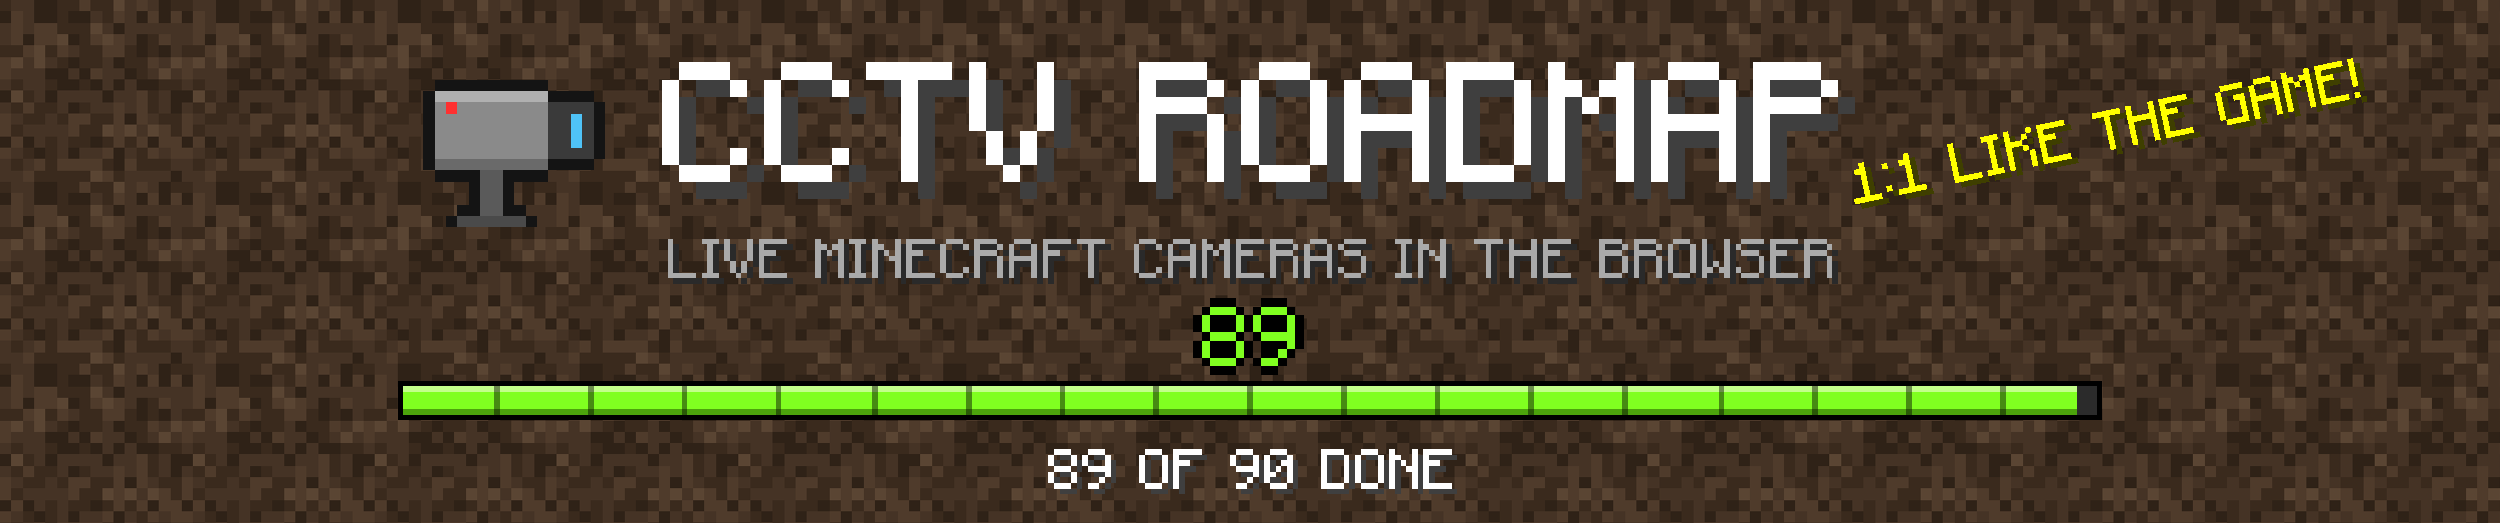
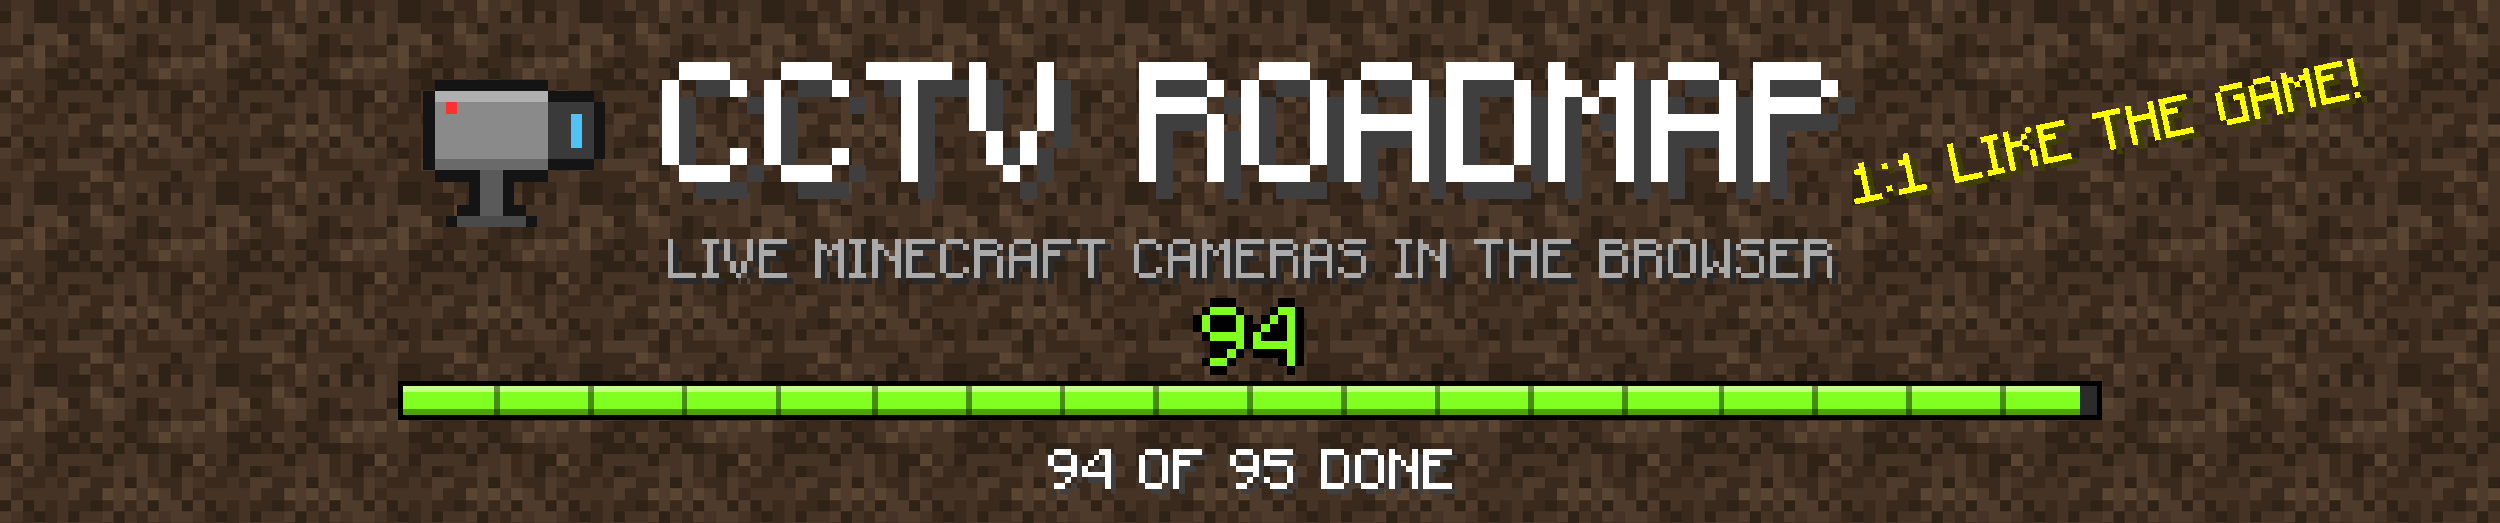
<svg xmlns="http://www.w3.org/2000/svg" width="880" height="184" viewBox="0 0 880 184" shape-rendering="crispEdges" role="img">
  <defs>
    <pattern id="dirt" width="64" height="64" patternUnits="userSpaceOnUse">
      <path fill="#3a2a1d" d="M0 0h4v4h-4zM20 0h8v4h-8zM32 0h8v4h-8zM60 0h4v4h-4zM20 4h4v4h-4zM36 4h4v4h-4zM20 8h12v4h-12zM28 12h4v4h-4zM52 12h4v4h-4zM0 16h8v4h-8zM16 16h4v4h-4zM28 16h8v4h-8zM44 16h4v4h-4zM52 16h4v4h-4zM20 20h4v4h-4zM28 20h8v4h-8zM44 20h8v4h-8zM48 24h4v4h-4zM4 28h4v4h-4zM16 28h4v4h-4zM28 28h4v4h-4zM56 28h8v4h-8zM8 32h4v4h-4zM52 32h4v4h-4zM4 36h4v4h-4zM12 36h8v4h-8zM28 36h4v4h-4zM52 36h4v4h-4zM8 40h8v4h-8zM20 40h4v4h-4zM32 40h8v4h-8zM56 40h8v4h-8zM4 44h4v4h-4zM28 44h8v4h-8zM60 44h4v4h-4zM16 48h4v4h-4zM24 48h8v4h-8zM36 48h4v4h-4zM44 48h4v4h-4zM8 52h4v4h-4zM16 52h4v4h-4zM48 52h4v4h-4zM4 56h4v4h-4zM16 56h4v4h-4zM36 56h4v4h-4zM48 56h12v4h-12zM12 60h20v4h-20zM40 60h4v4h-4z" />
      <path fill="#453325" d="M4 0h8v4h-8zM44 0h4v4h-4zM52 0h4v4h-4zM8 4h4v4h-4zM32 4h4v4h-4zM44 4h4v4h-4zM0 8h4v4h-4zM8 8h4v4h-4zM36 8h4v4h-4zM44 8h20v4h-20zM0 12h4v4h-4zM44 12h4v4h-4zM60 12h4v4h-4zM24 16h4v4h-4zM60 16h4v4h-4zM8 20h4v4h-4zM16 20h4v4h-4zM36 20h4v4h-4zM56 20h4v4h-4zM4 24h12v4h-12zM24 24h4v4h-4zM36 24h8v4h-8zM52 24h4v4h-4zM60 24h4v4h-4zM0 28h4v4h-4zM8 28h8v4h-8zM36 28h4v4h-4zM44 28h4v4h-4zM12 32h4v4h-4zM20 32h16v4h-16zM40 32h8v4h-8zM56 32h4v4h-4zM0 36h4v4h-4zM20 36h4v4h-4zM32 36h8v4h-8zM44 36h4v4h-4zM56 36h4v4h-4zM4 40h4v4h-4zM16 40h4v4h-4zM52 40h4v4h-4zM8 44h16v4h-16zM48 44h4v4h-4zM12 48h4v4h-4zM20 48h4v4h-4zM4 52h4v4h-4zM20 52h4v4h-4zM28 52h8v4h-8zM44 52h4v4h-4zM56 52h4v4h-4zM0 56h4v4h-4zM8 56h4v4h-4zM60 56h4v4h-4zM0 60h8v4h-8zM44 60h16v4h-16z" />
      <path fill="#2f2217" d="M12 0h8v4h-8zM56 0h4v4h-4zM0 4h4v4h-4zM12 4h8v4h-8zM24 4h8v4h-8zM48 4h4v4h-4zM56 4h4v4h-4zM40 8h4v4h-4zM8 12h4v4h-4zM24 12h4v4h-4zM48 12h4v4h-4zM48 16h4v4h-4zM56 16h4v4h-4zM24 20h4v4h-4zM40 20h4v4h-4zM16 24h8v4h-8zM28 24h4v4h-4zM44 24h4v4h-4zM20 28h8v4h-8zM32 28h4v4h-4zM40 28h4v4h-4zM48 28h8v4h-8zM0 32h4v4h-4zM16 32h4v4h-4zM36 32h4v4h-4zM60 32h4v4h-4zM24 36h4v4h-4zM60 36h4v4h-4zM44 40h4v4h-4zM0 48h4v4h-4zM8 48h4v4h-4zM32 48h4v4h-4zM52 48h4v4h-4zM12 52h4v4h-4zM24 52h4v4h-4zM40 52h4v4h-4zM40 56h4v4h-4zM60 60h4v4h-4z" />
      <path fill="#4f3b2b" d="M28 0h4v4h-4zM48 0h4v4h-4zM4 4h4v4h-4zM40 4h4v4h-4zM52 4h4v4h-4zM60 4h4v4h-4zM4 8h4v4h-4zM12 8h8v4h-8zM4 12h4v4h-4zM12 12h8v4h-8zM32 12h4v4h-4zM40 12h4v4h-4zM56 12h4v4h-4zM8 16h4v4h-4zM20 16h4v4h-4zM36 16h8v4h-8zM0 20h4v4h-4zM52 20h4v4h-4zM0 24h4v4h-4zM32 24h4v4h-4zM48 32h4v4h-4zM8 36h4v4h-4zM40 36h4v4h-4zM48 36h4v4h-4zM0 40h4v4h-4zM24 40h8v4h-8zM40 40h4v4h-4zM48 40h4v4h-4zM0 44h4v4h-4zM24 44h4v4h-4zM40 44h4v4h-4zM56 44h4v4h-4zM4 48h4v4h-4zM40 48h4v4h-4zM48 48h4v4h-4zM56 48h8v4h-8zM0 52h4v4h-4zM36 52h4v4h-4zM52 52h4v4h-4zM60 52h4v4h-4zM12 56h4v4h-4zM20 56h16v4h-16zM44 56h4v4h-4zM8 60h4v4h-4zM36 60h4v4h-4z" />
      <path fill="#5a4533" d="M40 0h4v4h-4zM32 8h4v4h-4zM20 12h4v4h-4zM36 12h4v4h-4zM12 16h4v4h-4zM4 20h4v4h-4zM12 20h4v4h-4zM60 20h4v4h-4zM56 24h4v4h-4zM4 32h4v4h-4zM36 44h4v4h-4zM44 44h4v4h-4zM52 44h4v4h-4zM32 60h4v4h-4z" />
    </pattern>
  </defs>
  <rect x="0" y="0" width="880" height="184" fill="url(#dirt)" />
  <path fill="#3f3f3f" d="M245 28h18v6h-18zM239 34h6v6h-6zM263 34h6v6h-6zM239 40h6v6h-6zM239 46h6v6h-6zM239 52h6v6h-6zM239 58h6v6h-6zM263 58h6v6h-6zM245 64h18v6h-18zM281 28h18v6h-18zM275 34h6v6h-6zM299 34h6v6h-6zM275 40h6v6h-6zM275 46h6v6h-6zM275 52h6v6h-6zM275 58h6v6h-6zM299 58h6v6h-6zM281 64h18v6h-18zM311 28h30v6h-30zM323 34h6v6h-6zM323 40h6v6h-6zM323 46h6v6h-6zM323 52h6v6h-6zM323 58h6v6h-6zM323 64h6v6h-6zM347 28h6v6h-6zM371 28h6v6h-6zM347 34h6v6h-6zM371 34h6v6h-6zM347 40h6v6h-6zM371 40h6v6h-6zM347 46h6v6h-6zM371 46h6v6h-6zM353 52h6v6h-6zM365 52h6v6h-6zM353 58h6v6h-6zM365 58h6v6h-6zM359 64h6v6h-6zM407 28h24v6h-24zM407 34h6v6h-6zM431 34h6v6h-6zM407 40h24v6h-24zM407 46h6v6h-6zM431 46h6v6h-6zM407 52h6v6h-6zM431 52h6v6h-6zM407 58h6v6h-6zM431 58h6v6h-6zM407 64h6v6h-6zM431 64h6v6h-6zM449 28h18v6h-18zM443 34h6v6h-6zM467 34h6v6h-6zM443 40h6v6h-6zM467 40h6v6h-6zM443 46h6v6h-6zM467 46h6v6h-6zM443 52h6v6h-6zM467 52h6v6h-6zM443 58h6v6h-6zM467 58h6v6h-6zM449 64h18v6h-18zM485 28h18v6h-18zM479 34h6v6h-6zM503 34h6v6h-6zM479 40h6v6h-6zM503 40h6v6h-6zM479 46h30v6h-30zM479 52h6v6h-6zM503 52h6v6h-6zM479 58h6v6h-6zM503 58h6v6h-6zM479 64h6v6h-6zM503 64h6v6h-6zM515 28h24v6h-24zM515 34h6v6h-6zM539 34h6v6h-6zM515 40h6v6h-6zM539 40h6v6h-6zM515 46h6v6h-6zM539 46h6v6h-6zM515 52h6v6h-6zM539 52h6v6h-6zM515 58h6v6h-6zM539 58h6v6h-6zM515 64h24v6h-24zM551 28h6v6h-6zM575 28h6v6h-6zM551 34h12v6h-12zM569 34h12v6h-12zM551 40h6v6h-6zM563 40h6v6h-6zM575 40h6v6h-6zM551 46h6v6h-6zM575 46h6v6h-6zM551 52h6v6h-6zM575 52h6v6h-6zM551 58h6v6h-6zM575 58h6v6h-6zM551 64h6v6h-6zM575 64h6v6h-6zM593 28h18v6h-18zM587 34h6v6h-6zM611 34h6v6h-6zM587 40h6v6h-6zM611 40h6v6h-6zM587 46h30v6h-30zM587 52h6v6h-6zM611 52h6v6h-6zM587 58h6v6h-6zM611 58h6v6h-6zM587 64h6v6h-6zM611 64h6v6h-6zM623 28h24v6h-24zM623 34h6v6h-6zM647 34h6v6h-6zM623 40h24v6h-24zM623 46h6v6h-6zM623 52h6v6h-6zM623 58h6v6h-6zM623 64h6v6h-6z" />
  <path fill="#ffffff" d="M239 22h18v6h-18zM233 28h6v6h-6zM257 28h6v6h-6zM233 34h6v6h-6zM233 40h6v6h-6zM233 46h6v6h-6zM233 52h6v6h-6zM257 52h6v6h-6zM239 58h18v6h-18zM275 22h18v6h-18zM269 28h6v6h-6zM293 28h6v6h-6zM269 34h6v6h-6zM269 40h6v6h-6zM269 46h6v6h-6zM269 52h6v6h-6zM293 52h6v6h-6zM275 58h18v6h-18zM305 22h30v6h-30zM317 28h6v6h-6zM317 34h6v6h-6zM317 40h6v6h-6zM317 46h6v6h-6zM317 52h6v6h-6zM317 58h6v6h-6zM341 22h6v6h-6zM365 22h6v6h-6zM341 28h6v6h-6zM365 28h6v6h-6zM341 34h6v6h-6zM365 34h6v6h-6zM341 40h6v6h-6zM365 40h6v6h-6zM347 46h6v6h-6zM359 46h6v6h-6zM347 52h6v6h-6zM359 52h6v6h-6zM353 58h6v6h-6zM401 22h24v6h-24zM401 28h6v6h-6zM425 28h6v6h-6zM401 34h24v6h-24zM401 40h6v6h-6zM425 40h6v6h-6zM401 46h6v6h-6zM425 46h6v6h-6zM401 52h6v6h-6zM425 52h6v6h-6zM401 58h6v6h-6zM425 58h6v6h-6zM443 22h18v6h-18zM437 28h6v6h-6zM461 28h6v6h-6zM437 34h6v6h-6zM461 34h6v6h-6zM437 40h6v6h-6zM461 40h6v6h-6zM437 46h6v6h-6zM461 46h6v6h-6zM437 52h6v6h-6zM461 52h6v6h-6zM443 58h18v6h-18zM479 22h18v6h-18zM473 28h6v6h-6zM497 28h6v6h-6zM473 34h6v6h-6zM497 34h6v6h-6zM473 40h30v6h-30zM473 46h6v6h-6zM497 46h6v6h-6zM473 52h6v6h-6zM497 52h6v6h-6zM473 58h6v6h-6zM497 58h6v6h-6zM509 22h24v6h-24zM509 28h6v6h-6zM533 28h6v6h-6zM509 34h6v6h-6zM533 34h6v6h-6zM509 40h6v6h-6zM533 40h6v6h-6zM509 46h6v6h-6zM533 46h6v6h-6zM509 52h6v6h-6zM533 52h6v6h-6zM509 58h24v6h-24zM545 22h6v6h-6zM569 22h6v6h-6zM545 28h12v6h-12zM563 28h12v6h-12zM545 34h6v6h-6zM557 34h6v6h-6zM569 34h6v6h-6zM545 40h6v6h-6zM569 40h6v6h-6zM545 46h6v6h-6zM569 46h6v6h-6zM545 52h6v6h-6zM569 52h6v6h-6zM545 58h6v6h-6zM569 58h6v6h-6zM587 22h18v6h-18zM581 28h6v6h-6zM605 28h6v6h-6zM581 34h6v6h-6zM605 34h6v6h-6zM581 40h30v6h-30zM581 46h6v6h-6zM605 46h6v6h-6zM581 52h6v6h-6zM605 52h6v6h-6zM581 58h6v6h-6zM605 58h6v6h-6zM617 22h24v6h-24zM617 28h6v6h-6zM641 28h6v6h-6zM617 34h24v6h-24zM617 40h6v6h-6zM617 46h6v6h-6zM617 52h6v6h-6zM617 58h6v6h-6z" />
  <path fill="#141414" d="M153 28h40v4h-40zM149 32h4v4h-4zM193 32h16v4h-16zM149 36h4v4h-4zM209 36h4v4h-4zM149 40h4v4h-4zM209 40h4v4h-4zM149 44h4v4h-4zM209 44h4v4h-4zM149 48h4v4h-4zM209 48h4v4h-4zM149 52h4v4h-4zM209 52h4v4h-4zM149 56h4v4h-4zM193 56h16v4h-16zM153 60h16v4h-16zM177 60h16v4h-16zM165 64h4v4h-4zM177 64h4v4h-4zM165 68h4v4h-4zM177 68h4v4h-4zM161 72h8v4h-8zM177 72h8v4h-8zM157 76h4v4h-4zM185 76h4v4h-4z" />
  <path fill="#b0b0b0" d="M153 32h40v4h-40z" />
  <path fill="#8a8a8a" d="M153 36h4v4h-4zM161 36h32v4h-32zM153 40h40v4h-40zM153 44h40v4h-40zM153 48h40v4h-40zM153 52h40v4h-40z" />
  <path fill="#ff3030" d="M157 36h4v4h-4z" />
  <path fill="#3a3a3a" d="M193 36h16v4h-16zM193 40h8v4h-8zM205 40h4v4h-4zM193 44h8v4h-8zM205 44h4v4h-4zM193 48h8v4h-8zM205 48h4v4h-4zM193 52h16v4h-16z" />
  <path fill="#4fc3f7" d="M201 40h4v4h-4zM201 44h4v4h-4zM201 48h4v4h-4z" />
  <path fill="#6a6a6a" d="M153 56h40v4h-40z" />
  <path fill="#5a5a5a" d="M169 60h8v4h-8zM169 64h8v4h-8zM169 68h8v4h-8zM169 72h8v4h-8z" />
  <path fill="#4a4a4a" d="M161 76h24v4h-24z" />
  <g transform="translate(653 72) rotate(-12)">
    <path fill="#3f3f00" d="M6 -12h2v2h-2zM4 -10h4v2h-4zM6 -8h2v2h-2zM6 -6h2v2h-2zM6 -4h2v2h-2zM6 -2h2v2h-2zM2 0h10v2h-10zM14 -10h2v2h-2zM14 -2h2v2h-2zM22 -12h2v2h-2zM20 -10h4v2h-4zM22 -8h2v2h-2zM22 -6h2v2h-2zM22 -4h2v2h-2zM22 -2h2v2h-2zM18 0h10v2h-10zM38 -12h2v2h-2zM38 -10h2v2h-2zM38 -8h2v2h-2zM38 -6h2v2h-2zM38 -4h2v2h-2zM38 -2h2v2h-2zM38 0h10v2h-10zM50 -12h6v2h-6zM52 -10h2v2h-2zM52 -8h2v2h-2zM52 -6h2v2h-2zM52 -4h2v2h-2zM52 -2h2v2h-2zM50 0h6v2h-6zM58 -12h2v2h-2zM66 -12h2v2h-2zM58 -10h2v2h-2zM64 -10h2v2h-2zM58 -8h6v2h-6zM58 -6h2v2h-2zM64 -6h2v2h-2zM58 -4h2v2h-2zM66 -4h2v2h-2zM58 -2h2v2h-2zM66 -2h2v2h-2zM58 0h2v2h-2zM66 0h2v2h-2zM70 -12h10v2h-10zM70 -10h2v2h-2zM70 -8h6v2h-6zM70 -6h2v2h-2zM70 -4h2v2h-2zM70 -2h2v2h-2zM70 0h10v2h-10zM90 -12h10v2h-10zM94 -10h2v2h-2zM94 -8h2v2h-2zM94 -6h2v2h-2zM94 -4h2v2h-2zM94 -2h2v2h-2zM94 0h2v2h-2zM102 -12h2v2h-2zM110 -12h2v2h-2zM102 -10h2v2h-2zM110 -10h2v2h-2zM102 -8h10v2h-10zM102 -6h2v2h-2zM110 -6h2v2h-2zM102 -4h2v2h-2zM110 -4h2v2h-2zM102 -2h2v2h-2zM110 -2h2v2h-2zM102 0h2v2h-2zM110 0h2v2h-2zM114 -12h10v2h-10zM114 -10h2v2h-2zM114 -8h6v2h-6zM114 -6h2v2h-2zM114 -4h2v2h-2zM114 -2h2v2h-2zM114 0h10v2h-10zM136 -12h8v2h-8zM134 -10h2v2h-2zM134 -8h2v2h-2zM140 -8h4v2h-4zM134 -6h2v2h-2zM142 -6h2v2h-2zM134 -4h2v2h-2zM142 -4h2v2h-2zM134 -2h2v2h-2zM142 -2h2v2h-2zM136 0h8v2h-8zM148 -12h6v2h-6zM146 -10h2v2h-2zM154 -10h2v2h-2zM146 -8h2v2h-2zM154 -8h2v2h-2zM146 -6h10v2h-10zM146 -4h2v2h-2zM154 -4h2v2h-2zM146 -2h2v2h-2zM154 -2h2v2h-2zM146 0h2v2h-2zM154 0h2v2h-2zM158 -12h2v2h-2zM166 -12h2v2h-2zM158 -10h4v2h-4zM164 -10h4v2h-4zM158 -8h2v2h-2zM162 -8h2v2h-2zM166 -8h2v2h-2zM158 -6h2v2h-2zM166 -6h2v2h-2zM158 -4h2v2h-2zM166 -4h2v2h-2zM158 -2h2v2h-2zM166 -2h2v2h-2zM158 0h2v2h-2zM166 0h2v2h-2zM170 -12h10v2h-10zM170 -10h2v2h-2zM170 -8h6v2h-6zM170 -6h2v2h-2zM170 -4h2v2h-2zM170 -2h2v2h-2zM170 0h10v2h-10zM182 -12h2v2h-2zM182 -10h2v2h-2zM182 -8h2v2h-2zM182 -6h2v2h-2zM182 -4h2v2h-2zM182 0h2v2h-2z" />
    <path fill="#ffff00" d="M4 -14h2v2h-2zM2 -12h4v2h-4zM4 -10h2v2h-2zM4 -8h2v2h-2zM4 -6h2v2h-2zM4 -4h2v2h-2zM0 -2h10v2h-10zM12 -12h2v2h-2zM12 -4h2v2h-2zM20 -14h2v2h-2zM18 -12h4v2h-4zM20 -10h2v2h-2zM20 -8h2v2h-2zM20 -6h2v2h-2zM20 -4h2v2h-2zM16 -2h10v2h-10zM36 -14h2v2h-2zM36 -12h2v2h-2zM36 -10h2v2h-2zM36 -8h2v2h-2zM36 -6h2v2h-2zM36 -4h2v2h-2zM36 -2h10v2h-10zM48 -14h6v2h-6zM50 -12h2v2h-2zM50 -10h2v2h-2zM50 -8h2v2h-2zM50 -6h2v2h-2zM50 -4h2v2h-2zM48 -2h6v2h-6zM56 -14h2v2h-2zM64 -14h2v2h-2zM56 -12h2v2h-2zM62 -12h2v2h-2zM56 -10h6v2h-6zM56 -8h2v2h-2zM62 -8h2v2h-2zM56 -6h2v2h-2zM64 -6h2v2h-2zM56 -4h2v2h-2zM64 -4h2v2h-2zM56 -2h2v2h-2zM64 -2h2v2h-2zM68 -14h10v2h-10zM68 -12h2v2h-2zM68 -10h6v2h-6zM68 -8h2v2h-2zM68 -6h2v2h-2zM68 -4h2v2h-2zM68 -2h10v2h-10zM88 -14h10v2h-10zM92 -12h2v2h-2zM92 -10h2v2h-2zM92 -8h2v2h-2zM92 -6h2v2h-2zM92 -4h2v2h-2zM92 -2h2v2h-2zM100 -14h2v2h-2zM108 -14h2v2h-2zM100 -12h2v2h-2zM108 -12h2v2h-2zM100 -10h10v2h-10zM100 -8h2v2h-2zM108 -8h2v2h-2zM100 -6h2v2h-2zM108 -6h2v2h-2zM100 -4h2v2h-2zM108 -4h2v2h-2zM100 -2h2v2h-2zM108 -2h2v2h-2zM112 -14h10v2h-10zM112 -12h2v2h-2zM112 -10h6v2h-6zM112 -8h2v2h-2zM112 -6h2v2h-2zM112 -4h2v2h-2zM112 -2h10v2h-10zM134 -14h8v2h-8zM132 -12h2v2h-2zM132 -10h2v2h-2zM138 -10h4v2h-4zM132 -8h2v2h-2zM140 -8h2v2h-2zM132 -6h2v2h-2zM140 -6h2v2h-2zM132 -4h2v2h-2zM140 -4h2v2h-2zM134 -2h8v2h-8zM146 -14h6v2h-6zM144 -12h2v2h-2zM152 -12h2v2h-2zM144 -10h2v2h-2zM152 -10h2v2h-2zM144 -8h10v2h-10zM144 -6h2v2h-2zM152 -6h2v2h-2zM144 -4h2v2h-2zM152 -4h2v2h-2zM144 -2h2v2h-2zM152 -2h2v2h-2zM156 -14h2v2h-2zM164 -14h2v2h-2zM156 -12h4v2h-4zM162 -12h4v2h-4zM156 -10h2v2h-2zM160 -10h2v2h-2zM164 -10h2v2h-2zM156 -8h2v2h-2zM164 -8h2v2h-2zM156 -6h2v2h-2zM164 -6h2v2h-2zM156 -4h2v2h-2zM164 -4h2v2h-2zM156 -2h2v2h-2zM164 -2h2v2h-2zM168 -14h10v2h-10zM168 -12h2v2h-2zM168 -10h6v2h-6zM168 -8h2v2h-2zM168 -6h2v2h-2zM168 -4h2v2h-2zM168 -2h10v2h-10zM180 -14h2v2h-2zM180 -12h2v2h-2zM180 -10h2v2h-2zM180 -8h2v2h-2zM180 -6h2v2h-2zM180 -2h2v2h-2z" />
  </g>
  <path fill="#2a2a2a" d="M237 86h2v2h-2zM237 88h2v2h-2zM237 90h2v2h-2zM237 92h2v2h-2zM237 94h2v2h-2zM237 96h2v2h-2zM237 98h10v2h-10zM249 86h6v2h-6zM251 88h2v2h-2zM251 90h2v2h-2zM251 92h2v2h-2zM251 94h2v2h-2zM251 96h2v2h-2zM249 98h6v2h-6zM257 86h2v2h-2zM265 86h2v2h-2zM257 88h2v2h-2zM265 88h2v2h-2zM257 90h2v2h-2zM265 90h2v2h-2zM257 92h2v2h-2zM265 92h2v2h-2zM259 94h2v2h-2zM263 94h2v2h-2zM259 96h2v2h-2zM263 96h2v2h-2zM261 98h2v2h-2zM269 86h10v2h-10zM269 88h2v2h-2zM269 90h6v2h-6zM269 92h2v2h-2zM269 94h2v2h-2zM269 96h2v2h-2zM269 98h10v2h-10zM289 86h2v2h-2zM297 86h2v2h-2zM289 88h4v2h-4zM295 88h4v2h-4zM289 90h2v2h-2zM293 90h2v2h-2zM297 90h2v2h-2zM289 92h2v2h-2zM297 92h2v2h-2zM289 94h2v2h-2zM297 94h2v2h-2zM289 96h2v2h-2zM297 96h2v2h-2zM289 98h2v2h-2zM297 98h2v2h-2zM301 86h6v2h-6zM303 88h2v2h-2zM303 90h2v2h-2zM303 92h2v2h-2zM303 94h2v2h-2zM303 96h2v2h-2zM301 98h6v2h-6zM309 86h2v2h-2zM317 86h2v2h-2zM309 88h4v2h-4zM317 88h2v2h-2zM309 90h2v2h-2zM313 90h2v2h-2zM317 90h2v2h-2zM309 92h2v2h-2zM315 92h4v2h-4zM309 94h2v2h-2zM317 94h2v2h-2zM309 96h2v2h-2zM317 96h2v2h-2zM309 98h2v2h-2zM317 98h2v2h-2zM321 86h10v2h-10zM321 88h2v2h-2zM321 90h6v2h-6zM321 92h2v2h-2zM321 94h2v2h-2zM321 96h2v2h-2zM321 98h10v2h-10zM335 86h6v2h-6zM333 88h2v2h-2zM341 88h2v2h-2zM333 90h2v2h-2zM333 92h2v2h-2zM333 94h2v2h-2zM333 96h2v2h-2zM341 96h2v2h-2zM335 98h6v2h-6zM345 86h8v2h-8zM345 88h2v2h-2zM353 88h2v2h-2zM345 90h8v2h-8zM345 92h2v2h-2zM353 92h2v2h-2zM345 94h2v2h-2zM353 94h2v2h-2zM345 96h2v2h-2zM353 96h2v2h-2zM345 98h2v2h-2zM353 98h2v2h-2zM359 86h6v2h-6zM357 88h2v2h-2zM365 88h2v2h-2zM357 90h2v2h-2zM365 90h2v2h-2zM357 92h10v2h-10zM357 94h2v2h-2zM365 94h2v2h-2zM357 96h2v2h-2zM365 96h2v2h-2zM357 98h2v2h-2zM365 98h2v2h-2zM369 86h10v2h-10zM369 88h2v2h-2zM369 90h6v2h-6zM369 92h2v2h-2zM369 94h2v2h-2zM369 96h2v2h-2zM369 98h2v2h-2zM381 86h10v2h-10zM385 88h2v2h-2zM385 90h2v2h-2zM385 92h2v2h-2zM385 94h2v2h-2zM385 96h2v2h-2zM385 98h2v2h-2zM403 86h6v2h-6zM401 88h2v2h-2zM409 88h2v2h-2zM401 90h2v2h-2zM401 92h2v2h-2zM401 94h2v2h-2zM401 96h2v2h-2zM409 96h2v2h-2zM403 98h6v2h-6zM415 86h6v2h-6zM413 88h2v2h-2zM421 88h2v2h-2zM413 90h2v2h-2zM421 90h2v2h-2zM413 92h10v2h-10zM413 94h2v2h-2zM421 94h2v2h-2zM413 96h2v2h-2zM421 96h2v2h-2zM413 98h2v2h-2zM421 98h2v2h-2zM425 86h2v2h-2zM433 86h2v2h-2zM425 88h4v2h-4zM431 88h4v2h-4zM425 90h2v2h-2zM429 90h2v2h-2zM433 90h2v2h-2zM425 92h2v2h-2zM433 92h2v2h-2zM425 94h2v2h-2zM433 94h2v2h-2zM425 96h2v2h-2zM433 96h2v2h-2zM425 98h2v2h-2zM433 98h2v2h-2zM437 86h10v2h-10zM437 88h2v2h-2zM437 90h6v2h-6zM437 92h2v2h-2zM437 94h2v2h-2zM437 96h2v2h-2zM437 98h10v2h-10zM449 86h8v2h-8zM449 88h2v2h-2zM457 88h2v2h-2zM449 90h8v2h-8zM449 92h2v2h-2zM457 92h2v2h-2zM449 94h2v2h-2zM457 94h2v2h-2zM449 96h2v2h-2zM457 96h2v2h-2zM449 98h2v2h-2zM457 98h2v2h-2zM463 86h6v2h-6zM461 88h2v2h-2zM469 88h2v2h-2zM461 90h2v2h-2zM469 90h2v2h-2zM461 92h10v2h-10zM461 94h2v2h-2zM469 94h2v2h-2zM461 96h2v2h-2zM469 96h2v2h-2zM461 98h2v2h-2zM469 98h2v2h-2zM475 86h8v2h-8zM473 88h2v2h-2zM475 90h6v2h-6zM481 92h2v2h-2zM481 94h2v2h-2zM473 96h2v2h-2zM481 96h2v2h-2zM475 98h6v2h-6zM493 86h6v2h-6zM495 88h2v2h-2zM495 90h2v2h-2zM495 92h2v2h-2zM495 94h2v2h-2zM495 96h2v2h-2zM493 98h6v2h-6zM501 86h2v2h-2zM509 86h2v2h-2zM501 88h4v2h-4zM509 88h2v2h-2zM501 90h2v2h-2zM505 90h2v2h-2zM509 90h2v2h-2zM501 92h2v2h-2zM507 92h4v2h-4zM501 94h2v2h-2zM509 94h2v2h-2zM501 96h2v2h-2zM509 96h2v2h-2zM501 98h2v2h-2zM509 98h2v2h-2zM521 86h10v2h-10zM525 88h2v2h-2zM525 90h2v2h-2zM525 92h2v2h-2zM525 94h2v2h-2zM525 96h2v2h-2zM525 98h2v2h-2zM533 86h2v2h-2zM541 86h2v2h-2zM533 88h2v2h-2zM541 88h2v2h-2zM533 90h10v2h-10zM533 92h2v2h-2zM541 92h2v2h-2zM533 94h2v2h-2zM541 94h2v2h-2zM533 96h2v2h-2zM541 96h2v2h-2zM533 98h2v2h-2zM541 98h2v2h-2zM545 86h10v2h-10zM545 88h2v2h-2zM545 90h6v2h-6zM545 92h2v2h-2zM545 94h2v2h-2zM545 96h2v2h-2zM545 98h10v2h-10zM565 86h8v2h-8zM565 88h2v2h-2zM573 88h2v2h-2zM565 90h8v2h-8zM565 92h2v2h-2zM573 92h2v2h-2zM565 94h2v2h-2zM573 94h2v2h-2zM565 96h2v2h-2zM573 96h2v2h-2zM565 98h8v2h-8zM577 86h8v2h-8zM577 88h2v2h-2zM585 88h2v2h-2zM577 90h8v2h-8zM577 92h2v2h-2zM585 92h2v2h-2zM577 94h2v2h-2zM585 94h2v2h-2zM577 96h2v2h-2zM585 96h2v2h-2zM577 98h2v2h-2zM585 98h2v2h-2zM591 86h6v2h-6zM589 88h2v2h-2zM597 88h2v2h-2zM589 90h2v2h-2zM597 90h2v2h-2zM589 92h2v2h-2zM597 92h2v2h-2zM589 94h2v2h-2zM597 94h2v2h-2zM589 96h2v2h-2zM597 96h2v2h-2zM591 98h6v2h-6zM601 86h2v2h-2zM609 86h2v2h-2zM601 88h2v2h-2zM609 88h2v2h-2zM601 90h2v2h-2zM609 90h2v2h-2zM601 92h2v2h-2zM609 92h2v2h-2zM601 94h2v2h-2zM605 94h2v2h-2zM609 94h2v2h-2zM601 96h4v2h-4zM607 96h4v2h-4zM601 98h2v2h-2zM609 98h2v2h-2zM615 86h8v2h-8zM613 88h2v2h-2zM615 90h6v2h-6zM621 92h2v2h-2zM621 94h2v2h-2zM613 96h2v2h-2zM621 96h2v2h-2zM615 98h6v2h-6zM625 86h10v2h-10zM625 88h2v2h-2zM625 90h6v2h-6zM625 92h2v2h-2zM625 94h2v2h-2zM625 96h2v2h-2zM625 98h10v2h-10zM637 86h8v2h-8zM637 88h2v2h-2zM645 88h2v2h-2zM637 90h8v2h-8zM637 92h2v2h-2zM645 92h2v2h-2zM637 94h2v2h-2zM645 94h2v2h-2zM637 96h2v2h-2zM645 96h2v2h-2zM637 98h2v2h-2zM645 98h2v2h-2z" />
  <path fill="#aaaaaa" d="M235 84h2v2h-2zM235 86h2v2h-2zM235 88h2v2h-2zM235 90h2v2h-2zM235 92h2v2h-2zM235 94h2v2h-2zM235 96h10v2h-10zM247 84h6v2h-6zM249 86h2v2h-2zM249 88h2v2h-2zM249 90h2v2h-2zM249 92h2v2h-2zM249 94h2v2h-2zM247 96h6v2h-6zM255 84h2v2h-2zM263 84h2v2h-2zM255 86h2v2h-2zM263 86h2v2h-2zM255 88h2v2h-2zM263 88h2v2h-2zM255 90h2v2h-2zM263 90h2v2h-2zM257 92h2v2h-2zM261 92h2v2h-2zM257 94h2v2h-2zM261 94h2v2h-2zM259 96h2v2h-2zM267 84h10v2h-10zM267 86h2v2h-2zM267 88h6v2h-6zM267 90h2v2h-2zM267 92h2v2h-2zM267 94h2v2h-2zM267 96h10v2h-10zM287 84h2v2h-2zM295 84h2v2h-2zM287 86h4v2h-4zM293 86h4v2h-4zM287 88h2v2h-2zM291 88h2v2h-2zM295 88h2v2h-2zM287 90h2v2h-2zM295 90h2v2h-2zM287 92h2v2h-2zM295 92h2v2h-2zM287 94h2v2h-2zM295 94h2v2h-2zM287 96h2v2h-2zM295 96h2v2h-2zM299 84h6v2h-6zM301 86h2v2h-2zM301 88h2v2h-2zM301 90h2v2h-2zM301 92h2v2h-2zM301 94h2v2h-2zM299 96h6v2h-6zM307 84h2v2h-2zM315 84h2v2h-2zM307 86h4v2h-4zM315 86h2v2h-2zM307 88h2v2h-2zM311 88h2v2h-2zM315 88h2v2h-2zM307 90h2v2h-2zM313 90h4v2h-4zM307 92h2v2h-2zM315 92h2v2h-2zM307 94h2v2h-2zM315 94h2v2h-2zM307 96h2v2h-2zM315 96h2v2h-2zM319 84h10v2h-10zM319 86h2v2h-2zM319 88h6v2h-6zM319 90h2v2h-2zM319 92h2v2h-2zM319 94h2v2h-2zM319 96h10v2h-10zM333 84h6v2h-6zM331 86h2v2h-2zM339 86h2v2h-2zM331 88h2v2h-2zM331 90h2v2h-2zM331 92h2v2h-2zM331 94h2v2h-2zM339 94h2v2h-2zM333 96h6v2h-6zM343 84h8v2h-8zM343 86h2v2h-2zM351 86h2v2h-2zM343 88h8v2h-8zM343 90h2v2h-2zM351 90h2v2h-2zM343 92h2v2h-2zM351 92h2v2h-2zM343 94h2v2h-2zM351 94h2v2h-2zM343 96h2v2h-2zM351 96h2v2h-2zM357 84h6v2h-6zM355 86h2v2h-2zM363 86h2v2h-2zM355 88h2v2h-2zM363 88h2v2h-2zM355 90h10v2h-10zM355 92h2v2h-2zM363 92h2v2h-2zM355 94h2v2h-2zM363 94h2v2h-2zM355 96h2v2h-2zM363 96h2v2h-2zM367 84h10v2h-10zM367 86h2v2h-2zM367 88h6v2h-6zM367 90h2v2h-2zM367 92h2v2h-2zM367 94h2v2h-2zM367 96h2v2h-2zM379 84h10v2h-10zM383 86h2v2h-2zM383 88h2v2h-2zM383 90h2v2h-2zM383 92h2v2h-2zM383 94h2v2h-2zM383 96h2v2h-2zM401 84h6v2h-6zM399 86h2v2h-2zM407 86h2v2h-2zM399 88h2v2h-2zM399 90h2v2h-2zM399 92h2v2h-2zM399 94h2v2h-2zM407 94h2v2h-2zM401 96h6v2h-6zM413 84h6v2h-6zM411 86h2v2h-2zM419 86h2v2h-2zM411 88h2v2h-2zM419 88h2v2h-2zM411 90h10v2h-10zM411 92h2v2h-2zM419 92h2v2h-2zM411 94h2v2h-2zM419 94h2v2h-2zM411 96h2v2h-2zM419 96h2v2h-2zM423 84h2v2h-2zM431 84h2v2h-2zM423 86h4v2h-4zM429 86h4v2h-4zM423 88h2v2h-2zM427 88h2v2h-2zM431 88h2v2h-2zM423 90h2v2h-2zM431 90h2v2h-2zM423 92h2v2h-2zM431 92h2v2h-2zM423 94h2v2h-2zM431 94h2v2h-2zM423 96h2v2h-2zM431 96h2v2h-2zM435 84h10v2h-10zM435 86h2v2h-2zM435 88h6v2h-6zM435 90h2v2h-2zM435 92h2v2h-2zM435 94h2v2h-2zM435 96h10v2h-10zM447 84h8v2h-8zM447 86h2v2h-2zM455 86h2v2h-2zM447 88h8v2h-8zM447 90h2v2h-2zM455 90h2v2h-2zM447 92h2v2h-2zM455 92h2v2h-2zM447 94h2v2h-2zM455 94h2v2h-2zM447 96h2v2h-2zM455 96h2v2h-2zM461 84h6v2h-6zM459 86h2v2h-2zM467 86h2v2h-2zM459 88h2v2h-2zM467 88h2v2h-2zM459 90h10v2h-10zM459 92h2v2h-2zM467 92h2v2h-2zM459 94h2v2h-2zM467 94h2v2h-2zM459 96h2v2h-2zM467 96h2v2h-2zM473 84h8v2h-8zM471 86h2v2h-2zM473 88h6v2h-6zM479 90h2v2h-2zM479 92h2v2h-2zM471 94h2v2h-2zM479 94h2v2h-2zM473 96h6v2h-6zM491 84h6v2h-6zM493 86h2v2h-2zM493 88h2v2h-2zM493 90h2v2h-2zM493 92h2v2h-2zM493 94h2v2h-2zM491 96h6v2h-6zM499 84h2v2h-2zM507 84h2v2h-2zM499 86h4v2h-4zM507 86h2v2h-2zM499 88h2v2h-2zM503 88h2v2h-2zM507 88h2v2h-2zM499 90h2v2h-2zM505 90h4v2h-4zM499 92h2v2h-2zM507 92h2v2h-2zM499 94h2v2h-2zM507 94h2v2h-2zM499 96h2v2h-2zM507 96h2v2h-2zM519 84h10v2h-10zM523 86h2v2h-2zM523 88h2v2h-2zM523 90h2v2h-2zM523 92h2v2h-2zM523 94h2v2h-2zM523 96h2v2h-2zM531 84h2v2h-2zM539 84h2v2h-2zM531 86h2v2h-2zM539 86h2v2h-2zM531 88h10v2h-10zM531 90h2v2h-2zM539 90h2v2h-2zM531 92h2v2h-2zM539 92h2v2h-2zM531 94h2v2h-2zM539 94h2v2h-2zM531 96h2v2h-2zM539 96h2v2h-2zM543 84h10v2h-10zM543 86h2v2h-2zM543 88h6v2h-6zM543 90h2v2h-2zM543 92h2v2h-2zM543 94h2v2h-2zM543 96h10v2h-10zM563 84h8v2h-8zM563 86h2v2h-2zM571 86h2v2h-2zM563 88h8v2h-8zM563 90h2v2h-2zM571 90h2v2h-2zM563 92h2v2h-2zM571 92h2v2h-2zM563 94h2v2h-2zM571 94h2v2h-2zM563 96h8v2h-8zM575 84h8v2h-8zM575 86h2v2h-2zM583 86h2v2h-2zM575 88h8v2h-8zM575 90h2v2h-2zM583 90h2v2h-2zM575 92h2v2h-2zM583 92h2v2h-2zM575 94h2v2h-2zM583 94h2v2h-2zM575 96h2v2h-2zM583 96h2v2h-2zM589 84h6v2h-6zM587 86h2v2h-2zM595 86h2v2h-2zM587 88h2v2h-2zM595 88h2v2h-2zM587 90h2v2h-2zM595 90h2v2h-2zM587 92h2v2h-2zM595 92h2v2h-2zM587 94h2v2h-2zM595 94h2v2h-2zM589 96h6v2h-6zM599 84h2v2h-2zM607 84h2v2h-2zM599 86h2v2h-2zM607 86h2v2h-2zM599 88h2v2h-2zM607 88h2v2h-2zM599 90h2v2h-2zM607 90h2v2h-2zM599 92h2v2h-2zM603 92h2v2h-2zM607 92h2v2h-2zM599 94h4v2h-4zM605 94h4v2h-4zM599 96h2v2h-2zM607 96h2v2h-2zM613 84h8v2h-8zM611 86h2v2h-2zM613 88h6v2h-6zM619 90h2v2h-2zM619 92h2v2h-2zM611 94h2v2h-2zM619 94h2v2h-2zM613 96h6v2h-6zM623 84h10v2h-10zM623 86h2v2h-2zM623 88h6v2h-6zM623 90h2v2h-2zM623 92h2v2h-2zM623 94h2v2h-2zM623 96h10v2h-10zM635 84h8v2h-8zM635 86h2v2h-2zM643 86h2v2h-2zM635 88h8v2h-8zM635 90h2v2h-2zM643 90h2v2h-2zM635 92h2v2h-2zM643 92h2v2h-2zM635 94h2v2h-2zM643 94h2v2h-2zM635 96h2v2h-2zM643 96h2v2h-2z" />
-   <path fill="#000000" d="M423 108h9v3h-9zM420 111h3v3h-3zM432 111h3v3h-3zM420 114h3v3h-3zM432 114h3v3h-3zM423 117h9v3h-9zM420 120h3v3h-3zM432 120h3v3h-3zM420 123h3v3h-3zM432 123h3v3h-3zM423 126h9v3h-9zM441 108h9v3h-9zM438 111h3v3h-3zM450 111h3v3h-3zM438 114h3v3h-3zM450 114h3v3h-3zM441 117h12v3h-12zM450 120h3v3h-3zM447 123h3v3h-3zM441 126h6v3h-6z" />
-   <path fill="#000000" d="M429 108h9v3h-9zM426 111h3v3h-3zM438 111h3v3h-3zM426 114h3v3h-3zM438 114h3v3h-3zM429 117h9v3h-9zM426 120h3v3h-3zM438 120h3v3h-3zM426 123h3v3h-3zM438 123h3v3h-3zM429 126h9v3h-9zM447 108h9v3h-9zM444 111h3v3h-3zM456 111h3v3h-3zM444 114h3v3h-3zM456 114h3v3h-3zM447 117h12v3h-12zM456 120h3v3h-3zM453 123h3v3h-3zM447 126h6v3h-6z" />
-   <path fill="#000000" d="M426 105h9v3h-9zM423 108h3v3h-3zM435 108h3v3h-3zM423 111h3v3h-3zM435 111h3v3h-3zM426 114h9v3h-9zM423 117h3v3h-3zM435 117h3v3h-3zM423 120h3v3h-3zM435 120h3v3h-3zM426 123h9v3h-9zM444 105h9v3h-9zM441 108h3v3h-3zM453 108h3v3h-3zM441 111h3v3h-3zM453 111h3v3h-3zM444 114h12v3h-12zM453 117h3v3h-3zM450 120h3v3h-3zM444 123h6v3h-6z" />
-   <path fill="#000000" d="M426 111h9v3h-9zM423 114h3v3h-3zM435 114h3v3h-3zM423 117h3v3h-3zM435 117h3v3h-3zM426 120h9v3h-9zM423 123h3v3h-3zM435 123h3v3h-3zM423 126h3v3h-3zM435 126h3v3h-3zM426 129h9v3h-9zM444 111h9v3h-9zM441 114h3v3h-3zM453 114h3v3h-3zM441 117h3v3h-3zM453 117h3v3h-3zM444 120h12v3h-12zM453 123h3v3h-3zM450 126h3v3h-3zM444 129h6v3h-6z" />
-   <path fill="#80ff20" d="M426 108h9v3h-9zM423 111h3v3h-3zM435 111h3v3h-3zM423 114h3v3h-3zM435 114h3v3h-3zM426 117h9v3h-9zM423 120h3v3h-3zM435 120h3v3h-3zM423 123h3v3h-3zM435 123h3v3h-3zM426 126h9v3h-9zM444 108h9v3h-9zM441 111h3v3h-3zM453 111h3v3h-3zM441 114h3v3h-3zM453 114h3v3h-3zM444 117h12v3h-12zM453 120h3v3h-3zM450 123h3v3h-3zM444 126h6v3h-6z" />
+   <path fill="#000000" d="M423 108h9v3h-9zM420 111h3v3h-3zM432 111h3v3h-3zM420 114h3v3h-3zM432 114h3v3h-3zM423 117h12v3h-12zM432 120h3v3h-3zM429 123h3v3h-3zM423 126h6v3h-6zM447 108h6v3h-6zM444 111h3v3h-3zM450 111h3v3h-3zM441 114h3v3h-3zM450 114h3v3h-3zM438 117h3v3h-3zM450 117h3v3h-3zM438 120h15v3h-15zM450 123h3v3h-3zM450 126h3v3h-3z" />
+   <path fill="#000000" d="M429 108h9v3h-9zM426 111h3v3h-3zM438 111h3v3h-3zM426 114h3v3h-3zM438 114h3v3h-3zM429 117h12v3h-12zM438 120h3v3h-3zM435 123h3v3h-3zM429 126h6v3h-6zM453 108h6v3h-6zM450 111h3v3h-3zM456 111h3v3h-3zM447 114h3v3h-3zM456 114h3v3h-3zM444 117h3v3h-3zM456 117h3v3h-3zM444 120h15v3h-15zM456 123h3v3h-3zM456 126h3v3h-3z" />
+   <path fill="#000000" d="M426 105h9v3h-9zM423 108h3v3h-3zM435 108h3v3h-3zM423 111h3v3h-3zM435 111h3v3h-3zM426 114h12v3h-12zM435 117h3v3h-3zM432 120h3v3h-3zM426 123h6v3h-6zM450 105h6v3h-6zM447 108h3v3h-3zM453 108h3v3h-3zM444 111h3v3h-3zM453 111h3v3h-3zM441 114h3v3h-3zM453 114h3v3h-3zM441 117h15v3h-15zM453 120h3v3h-3zM453 123h3v3h-3z" />
+   <path fill="#000000" d="M426 111h9v3h-9zM423 114h3v3h-3zM435 114h3v3h-3zM423 117h3v3h-3zM435 117h3v3h-3zM426 120h12v3h-12zM435 123h3v3h-3zM432 126h3v3h-3zM426 129h6v3h-6zM450 111h6v3h-6zM447 114h3v3h-3zM453 114h3v3h-3zM444 117h3v3h-3zM453 117h3v3h-3zM441 120h3v3h-3zM453 120h3v3h-3zM441 123h15v3h-15zM453 126h3v3h-3zM453 129h3v3h-3z" />
+   <path fill="#80ff20" d="M426 108h9v3h-9zM423 111h3v3h-3zM435 111h3v3h-3zM423 114h3v3h-3zM435 114h3v3h-3zM426 117h12v3h-12zM435 120h3v3h-3zM432 123h3v3h-3zM426 126h6v3h-6zM450 108h6v3h-6zM447 111h3v3h-3zM453 111h3v3h-3zM444 114h3v3h-3zM453 114h3v3h-3zM441 117h3v3h-3zM453 117h3v3h-3zM441 120h15v3h-15zM453 123h3v3h-3zM453 126h3v3h-3z" />
  <rect x="140" y="134" width="600" height="14" fill="#000000" />
  <rect x="142" y="136" width="596" height="10" fill="#2b2b2b" />
-   <rect x="142" y="136" width="589" height="10" fill="#80ff20" />
-   <rect x="142" y="136" width="589" height="2" fill="#c3ff8a" />
-   <rect x="142" y="144" width="589" height="2" fill="#4ca30c" />
+   <rect x="142" y="136" width="590" height="10" fill="#80ff20" />
+   <rect x="142" y="136" width="590" height="2" fill="#c3ff8a" />
+   <rect x="142" y="144" width="590" height="2" fill="#4ca30c" />
  <rect x="174" y="136" width="2" height="10" fill="#000000" fill-opacity="0.45" />
  <rect x="207" y="136" width="2" height="10" fill="#000000" fill-opacity="0.45" />
  <rect x="240" y="136" width="2" height="10" fill="#000000" fill-opacity="0.45" />
  <rect x="273" y="136" width="2" height="10" fill="#000000" fill-opacity="0.45" />
  <rect x="307" y="136" width="2" height="10" fill="#000000" fill-opacity="0.45" />
  <rect x="340" y="136" width="2" height="10" fill="#000000" fill-opacity="0.45" />
  <rect x="373" y="136" width="2" height="10" fill="#000000" fill-opacity="0.45" />
  <rect x="406" y="136" width="2" height="10" fill="#000000" fill-opacity="0.45" />
  <rect x="439" y="136" width="2" height="10" fill="#000000" fill-opacity="0.45" />
  <rect x="472" y="136" width="2" height="10" fill="#000000" fill-opacity="0.45" />
  <rect x="505" y="136" width="2" height="10" fill="#000000" fill-opacity="0.45" />
  <rect x="538" y="136" width="2" height="10" fill="#000000" fill-opacity="0.45" />
  <rect x="571" y="136" width="2" height="10" fill="#000000" fill-opacity="0.45" />
  <rect x="605" y="136" width="2" height="10" fill="#000000" fill-opacity="0.45" />
  <rect x="638" y="136" width="2" height="10" fill="#000000" fill-opacity="0.45" />
  <rect x="671" y="136" width="2" height="10" fill="#000000" fill-opacity="0.45" />
  <rect x="704" y="136" width="2" height="10" fill="#000000" fill-opacity="0.45" />
-   <path fill="#3f3f3f" d="M373 160h6v2h-6zM371 162h2v2h-2zM379 162h2v2h-2zM371 164h2v2h-2zM379 164h2v2h-2zM373 166h6v2h-6zM371 168h2v2h-2zM379 168h2v2h-2zM371 170h2v2h-2zM379 170h2v2h-2zM373 172h6v2h-6zM385 160h6v2h-6zM383 162h2v2h-2zM391 162h2v2h-2zM383 164h2v2h-2zM391 164h2v2h-2zM385 166h8v2h-8zM391 168h2v2h-2zM389 170h2v2h-2zM385 172h4v2h-4zM405 160h6v2h-6zM403 162h2v2h-2zM411 162h2v2h-2zM403 164h2v2h-2zM411 164h2v2h-2zM403 166h2v2h-2zM411 166h2v2h-2zM403 168h2v2h-2zM411 168h2v2h-2zM403 170h2v2h-2zM411 170h2v2h-2zM405 172h6v2h-6zM415 160h10v2h-10zM415 162h2v2h-2zM415 164h6v2h-6zM415 166h2v2h-2zM415 168h2v2h-2zM415 170h2v2h-2zM415 172h2v2h-2zM437 160h6v2h-6zM435 162h2v2h-2zM443 162h2v2h-2zM435 164h2v2h-2zM443 164h2v2h-2zM437 166h8v2h-8zM443 168h2v2h-2zM441 170h2v2h-2zM437 172h4v2h-4zM449 160h6v2h-6zM447 162h2v2h-2zM455 162h2v2h-2zM447 164h2v2h-2zM453 164h4v2h-4zM447 166h2v2h-2zM451 166h2v2h-2zM455 166h2v2h-2zM447 168h4v2h-4zM455 168h2v2h-2zM447 170h2v2h-2zM455 170h2v2h-2zM449 172h6v2h-6zM467 160h8v2h-8zM467 162h2v2h-2zM475 162h2v2h-2zM467 164h2v2h-2zM475 164h2v2h-2zM467 166h2v2h-2zM475 166h2v2h-2zM467 168h2v2h-2zM475 168h2v2h-2zM467 170h2v2h-2zM475 170h2v2h-2zM467 172h8v2h-8zM481 160h6v2h-6zM479 162h2v2h-2zM487 162h2v2h-2zM479 164h2v2h-2zM487 164h2v2h-2zM479 166h2v2h-2zM487 166h2v2h-2zM479 168h2v2h-2zM487 168h2v2h-2zM479 170h2v2h-2zM487 170h2v2h-2zM481 172h6v2h-6zM491 160h2v2h-2zM499 160h2v2h-2zM491 162h4v2h-4zM499 162h2v2h-2zM491 164h2v2h-2zM495 164h2v2h-2zM499 164h2v2h-2zM491 166h2v2h-2zM497 166h4v2h-4zM491 168h2v2h-2zM499 168h2v2h-2zM491 170h2v2h-2zM499 170h2v2h-2zM491 172h2v2h-2zM499 172h2v2h-2zM503 160h10v2h-10zM503 162h2v2h-2zM503 164h6v2h-6zM503 166h2v2h-2zM503 168h2v2h-2zM503 170h2v2h-2zM503 172h10v2h-10z" />
-   <path fill="#ffffff" d="M371 158h6v2h-6zM369 160h2v2h-2zM377 160h2v2h-2zM369 162h2v2h-2zM377 162h2v2h-2zM371 164h6v2h-6zM369 166h2v2h-2zM377 166h2v2h-2zM369 168h2v2h-2zM377 168h2v2h-2zM371 170h6v2h-6zM383 158h6v2h-6zM381 160h2v2h-2zM389 160h2v2h-2zM381 162h2v2h-2zM389 162h2v2h-2zM383 164h8v2h-8zM389 166h2v2h-2zM387 168h2v2h-2zM383 170h4v2h-4zM403 158h6v2h-6zM401 160h2v2h-2zM409 160h2v2h-2zM401 162h2v2h-2zM409 162h2v2h-2zM401 164h2v2h-2zM409 164h2v2h-2zM401 166h2v2h-2zM409 166h2v2h-2zM401 168h2v2h-2zM409 168h2v2h-2zM403 170h6v2h-6zM413 158h10v2h-10zM413 160h2v2h-2zM413 162h6v2h-6zM413 164h2v2h-2zM413 166h2v2h-2zM413 168h2v2h-2zM413 170h2v2h-2zM435 158h6v2h-6zM433 160h2v2h-2zM441 160h2v2h-2zM433 162h2v2h-2zM441 162h2v2h-2zM435 164h8v2h-8zM441 166h2v2h-2zM439 168h2v2h-2zM435 170h4v2h-4zM447 158h6v2h-6zM445 160h2v2h-2zM453 160h2v2h-2zM445 162h2v2h-2zM451 162h4v2h-4zM445 164h2v2h-2zM449 164h2v2h-2zM453 164h2v2h-2zM445 166h4v2h-4zM453 166h2v2h-2zM445 168h2v2h-2zM453 168h2v2h-2zM447 170h6v2h-6zM465 158h8v2h-8zM465 160h2v2h-2zM473 160h2v2h-2zM465 162h2v2h-2zM473 162h2v2h-2zM465 164h2v2h-2zM473 164h2v2h-2zM465 166h2v2h-2zM473 166h2v2h-2zM465 168h2v2h-2zM473 168h2v2h-2zM465 170h8v2h-8zM479 158h6v2h-6zM477 160h2v2h-2zM485 160h2v2h-2zM477 162h2v2h-2zM485 162h2v2h-2zM477 164h2v2h-2zM485 164h2v2h-2zM477 166h2v2h-2zM485 166h2v2h-2zM477 168h2v2h-2zM485 168h2v2h-2zM479 170h6v2h-6zM489 158h2v2h-2zM497 158h2v2h-2zM489 160h4v2h-4zM497 160h2v2h-2zM489 162h2v2h-2zM493 162h2v2h-2zM497 162h2v2h-2zM489 164h2v2h-2zM495 164h4v2h-4zM489 166h2v2h-2zM497 166h2v2h-2zM489 168h2v2h-2zM497 168h2v2h-2zM489 170h2v2h-2zM497 170h2v2h-2zM501 158h10v2h-10zM501 160h2v2h-2zM501 162h6v2h-6zM501 164h2v2h-2zM501 166h2v2h-2zM501 168h2v2h-2zM501 170h10v2h-10z" />
+   <path fill="#3f3f3f" d="M373 160h6v2h-6zM371 162h2v2h-2zM379 162h2v2h-2zM371 164h2v2h-2zM379 164h2v2h-2zM373 166h8v2h-8zM379 168h2v2h-2zM377 170h2v2h-2zM373 172h4v2h-4zM389 160h4v2h-4zM387 162h2v2h-2zM391 162h2v2h-2zM385 164h2v2h-2zM391 164h2v2h-2zM383 166h2v2h-2zM391 166h2v2h-2zM383 168h10v2h-10zM391 170h2v2h-2zM391 172h2v2h-2zM405 160h6v2h-6zM403 162h2v2h-2zM411 162h2v2h-2zM403 164h2v2h-2zM411 164h2v2h-2zM403 166h2v2h-2zM411 166h2v2h-2zM403 168h2v2h-2zM411 168h2v2h-2zM403 170h2v2h-2zM411 170h2v2h-2zM405 172h6v2h-6zM415 160h10v2h-10zM415 162h2v2h-2zM415 164h6v2h-6zM415 166h2v2h-2zM415 168h2v2h-2zM415 170h2v2h-2zM415 172h2v2h-2zM437 160h6v2h-6zM435 162h2v2h-2zM443 162h2v2h-2zM435 164h2v2h-2zM443 164h2v2h-2zM437 166h8v2h-8zM443 168h2v2h-2zM441 170h2v2h-2zM437 172h4v2h-4zM447 160h10v2h-10zM447 162h2v2h-2zM447 164h8v2h-8zM455 166h2v2h-2zM455 168h2v2h-2zM447 170h2v2h-2zM455 170h2v2h-2zM449 172h6v2h-6zM467 160h8v2h-8zM467 162h2v2h-2zM475 162h2v2h-2zM467 164h2v2h-2zM475 164h2v2h-2zM467 166h2v2h-2zM475 166h2v2h-2zM467 168h2v2h-2zM475 168h2v2h-2zM467 170h2v2h-2zM475 170h2v2h-2zM467 172h8v2h-8zM481 160h6v2h-6zM479 162h2v2h-2zM487 162h2v2h-2zM479 164h2v2h-2zM487 164h2v2h-2zM479 166h2v2h-2zM487 166h2v2h-2zM479 168h2v2h-2zM487 168h2v2h-2zM479 170h2v2h-2zM487 170h2v2h-2zM481 172h6v2h-6zM491 160h2v2h-2zM499 160h2v2h-2zM491 162h4v2h-4zM499 162h2v2h-2zM491 164h2v2h-2zM495 164h2v2h-2zM499 164h2v2h-2zM491 166h2v2h-2zM497 166h4v2h-4zM491 168h2v2h-2zM499 168h2v2h-2zM491 170h2v2h-2zM499 170h2v2h-2zM491 172h2v2h-2zM499 172h2v2h-2zM503 160h10v2h-10zM503 162h2v2h-2zM503 164h6v2h-6zM503 166h2v2h-2zM503 168h2v2h-2zM503 170h2v2h-2zM503 172h10v2h-10z" />
+   <path fill="#ffffff" d="M371 158h6v2h-6zM369 160h2v2h-2zM377 160h2v2h-2zM369 162h2v2h-2zM377 162h2v2h-2zM371 164h8v2h-8zM377 166h2v2h-2zM375 168h2v2h-2zM371 170h4v2h-4zM387 158h4v2h-4zM385 160h2v2h-2zM389 160h2v2h-2zM383 162h2v2h-2zM389 162h2v2h-2zM381 164h2v2h-2zM389 164h2v2h-2zM381 166h10v2h-10zM389 168h2v2h-2zM389 170h2v2h-2zM403 158h6v2h-6zM401 160h2v2h-2zM409 160h2v2h-2zM401 162h2v2h-2zM409 162h2v2h-2zM401 164h2v2h-2zM409 164h2v2h-2zM401 166h2v2h-2zM409 166h2v2h-2zM401 168h2v2h-2zM409 168h2v2h-2zM403 170h6v2h-6zM413 158h10v2h-10zM413 160h2v2h-2zM413 162h6v2h-6zM413 164h2v2h-2zM413 166h2v2h-2zM413 168h2v2h-2zM413 170h2v2h-2zM435 158h6v2h-6zM433 160h2v2h-2zM441 160h2v2h-2zM433 162h2v2h-2zM441 162h2v2h-2zM435 164h8v2h-8zM441 166h2v2h-2zM439 168h2v2h-2zM435 170h4v2h-4zM445 158h10v2h-10zM445 160h2v2h-2zM445 162h8v2h-8zM453 164h2v2h-2zM453 166h2v2h-2zM445 168h2v2h-2zM453 168h2v2h-2zM447 170h6v2h-6zM465 158h8v2h-8zM465 160h2v2h-2zM473 160h2v2h-2zM465 162h2v2h-2zM473 162h2v2h-2zM465 164h2v2h-2zM473 164h2v2h-2zM465 166h2v2h-2zM473 166h2v2h-2zM465 168h2v2h-2zM473 168h2v2h-2zM465 170h8v2h-8zM479 158h6v2h-6zM477 160h2v2h-2zM485 160h2v2h-2zM477 162h2v2h-2zM485 162h2v2h-2zM477 164h2v2h-2zM485 164h2v2h-2zM477 166h2v2h-2zM485 166h2v2h-2zM477 168h2v2h-2zM485 168h2v2h-2zM479 170h6v2h-6zM489 158h2v2h-2zM497 158h2v2h-2zM489 160h4v2h-4zM497 160h2v2h-2zM489 162h2v2h-2zM493 162h2v2h-2zM497 162h2v2h-2zM489 164h2v2h-2zM495 164h4v2h-4zM489 166h2v2h-2zM497 166h2v2h-2zM489 168h2v2h-2zM497 168h2v2h-2zM489 170h2v2h-2zM497 170h2v2h-2zM501 158h10v2h-10zM501 160h2v2h-2zM501 162h6v2h-6zM501 164h2v2h-2zM501 166h2v2h-2zM501 168h2v2h-2zM501 170h10v2h-10z" />
</svg>
